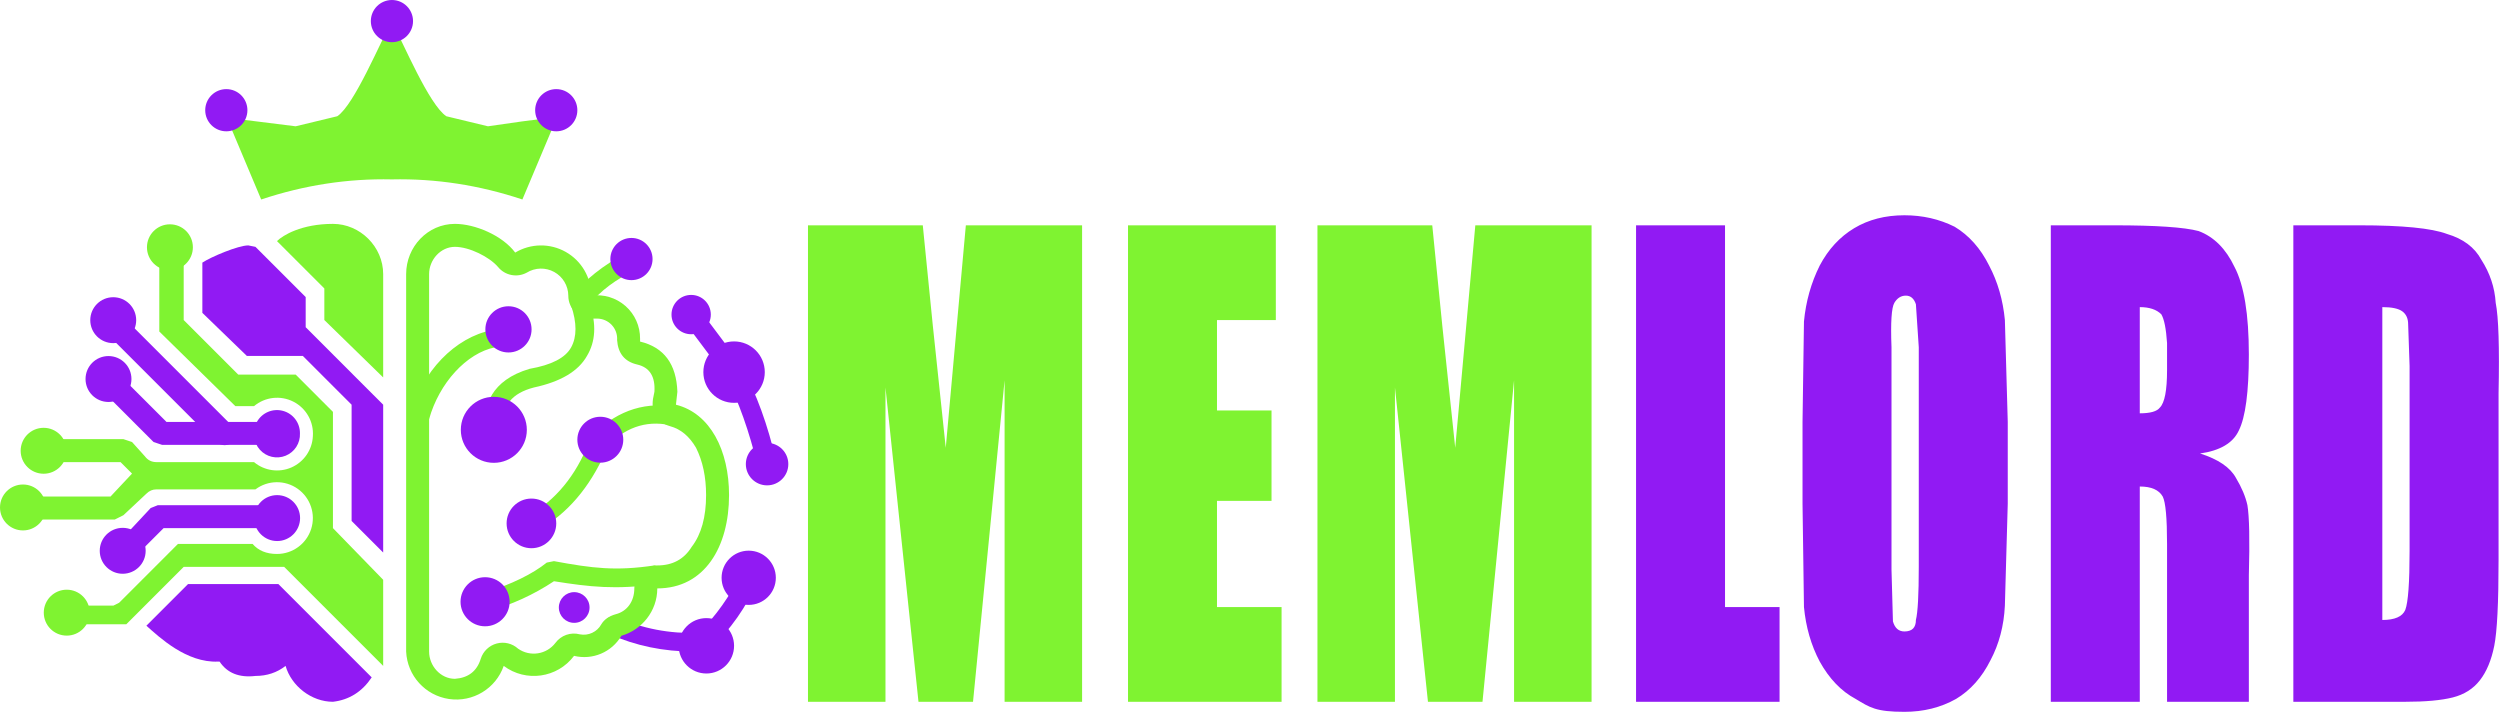
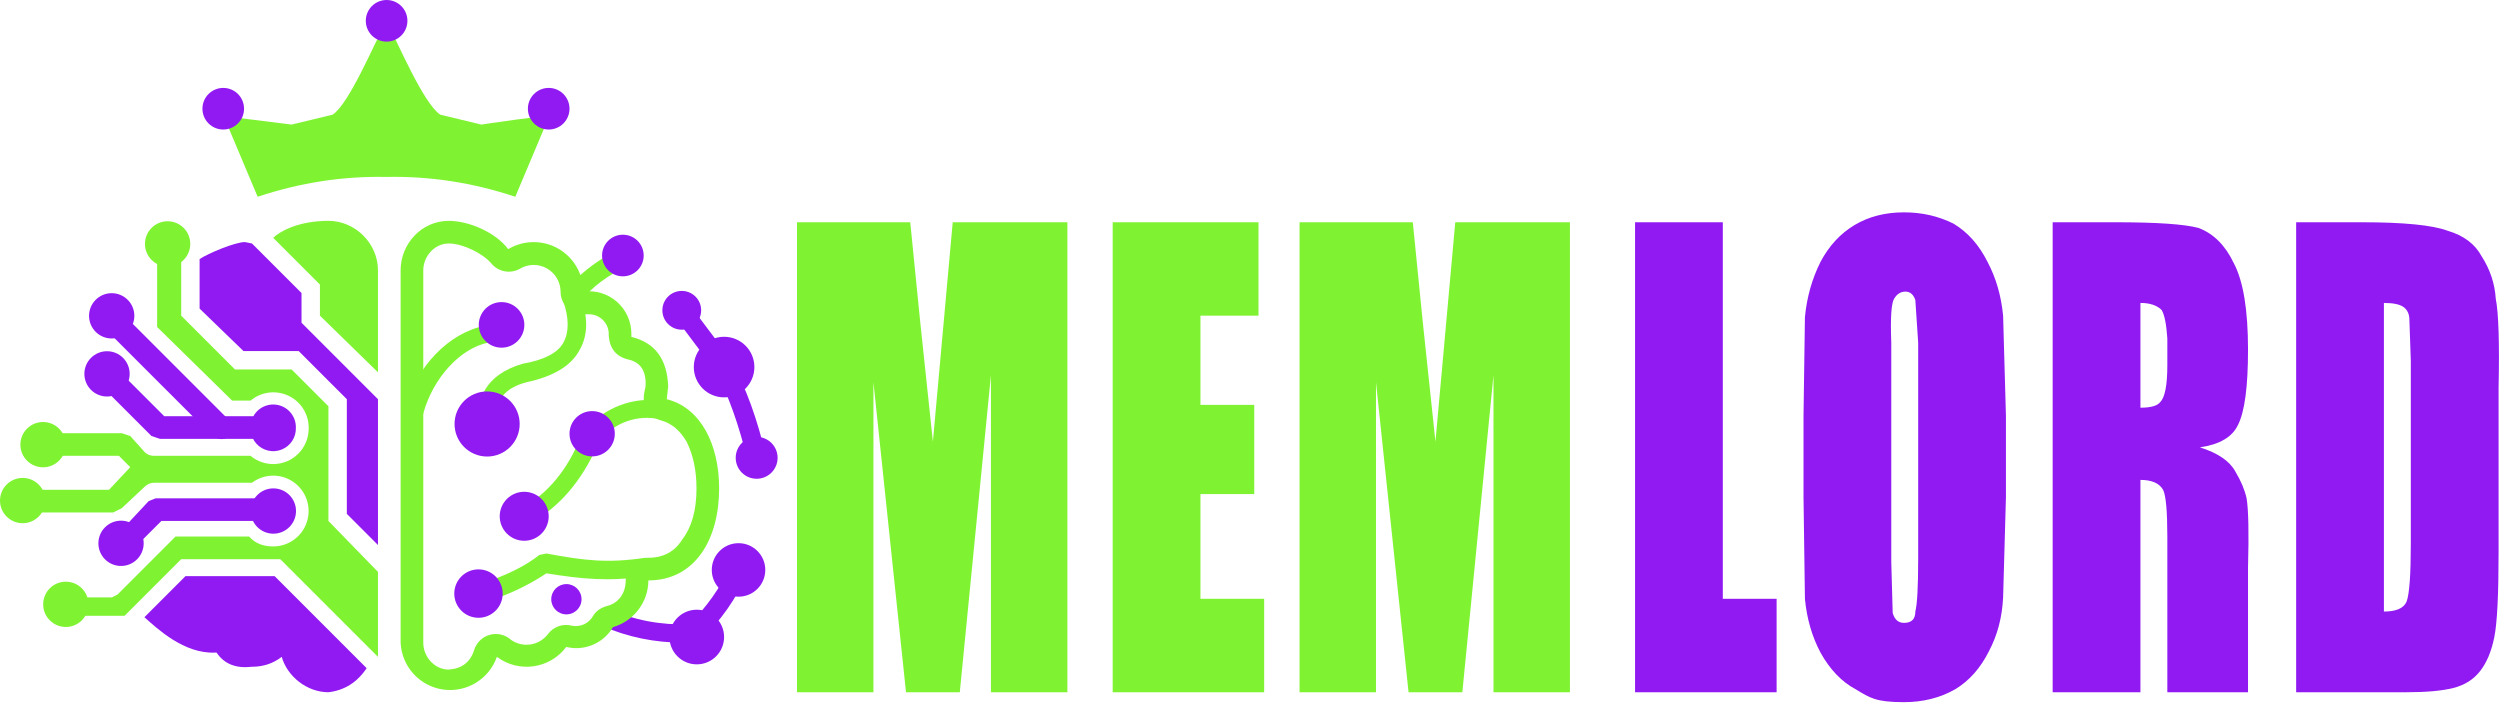
- <svg xmlns="http://www.w3.org/2000/svg" id="Layer_1" data-name="Layer 1" viewBox="0 0 1742 496">
+ <svg xmlns="http://www.w3.org/2000/svg" id="Layer_1" data-name="Layer 1" viewBox="0 0 1766 496">
  <defs>
    <style>
      .cls-1{fill:#7ff331}.cls-2{fill:#911af3}
    </style>
  </defs>
  <circle cx="521.7" cy="402.6" r="18.9" class="cls-2" />
  <circle cx="492.2" cy="450" r="19.3" class="cls-2" />
  <path d="M483 454q-31 0-58-12a6 6 0 1 1 5-12q26 12 57 11 18-18 29-41a6 6 0 1 1 12 5q-12 27-33 47l-5 2z" class="cls-2" />
  <path d="M317 172c10 0 24 7 30 14a16 16 0 0 0 20 4 19 19 0 0 1 29 16 16 16 0 0 0 18 16h2a14 14 0 0 1 14 15q1 14 14 17t12 19l-1 5q-2 15 12 19 11 3 18 15 7 14 7 33 0 23-10 36-8 13-24 13c-8 0-16 7-16 16s-5 16-13 18q-7 2-10 7a14 14 0 0 1-15 7 16 16 0 0 0-17 6 19 19 0 0 1-26 4 16 16 0 0 0-26 7q-4 13-18 14c-10 0-18-9-18-19V191c0-10 8-19 18-19m0-16c-19 0-34 16-34 35v263a35 35 0 0 0 68 10 35 35 0 0 0 49-7 30 30 0 0 0 33-14c14-4 25-17 25-33 33 0 50-29 50-65 0-31-13-57-37-63l1-9q-1-29-26-35v-2a30 30 0 0 0-34-30 35 35 0 0 0-53-30c-9-12-28-20-42-20" class="cls-1" />
  <circle cx="481.6" cy="219.2" r="13.7" class="cls-2" />
  <circle cx="511.5" cy="259.3" r="21.4" class="cls-2" />
  <circle cx="534.5" cy="323.4" r="14.8" class="cls-2" />
  <path d="M293 297h-2q-5-3-5-8c8-30 31-54 57-59a7 7 0 0 1 2 12c-20 4-39 25-46 50q-1 5-6 5m51 6q-5-1-6-6c-1-14 4-32 31-40q23-4 29-15t0-29v-6q14-18 39-31a6 6 0 1 1 6 12q-21 10-32 24 7 21-2 36-9 16-37 22-23 6-21 26-1 7-7 7m31 66a6 6 0 0 1-3-12q27-17 40-53l2-2q26-25 59-18a6 6 0 1 1-3 13q-26-7-46 13-16 39-45 57zm-35 57a7 7 0 0 1-2-13q28-9 43-21l5-1c27 5 43 7 70 3a7 7 0 0 1 2 13c-29 4-47 2-72-2a161 161 0 0 1-46 21" class="cls-1" />
  <path d="M535 330q-5 0-7-5-9-37-22-62l-30-40a6 6 0 1 1 11-8l30 40v1q15 27 24 66a6 6 0 0 1-6 8" class="cls-2" />
  <circle cx="344.1" cy="299.5" r="23" class="cls-2" />
  <circle cx="354.3" cy="229.5" r="16.1" class="cls-2" />
  <circle cx="440" cy="180.5" r="14.7" class="cls-2" />
  <circle cx="338" cy="419.3" r="17.1" class="cls-2" />
  <circle cx="400.1" cy="423.3" r="10.7" class="cls-2" />
  <circle cx="370.3" cy="364.7" r="17.3" class="cls-2" />
  <circle cx="418.3" cy="306.4" r="16" class="cls-2" />
  <path d="m340 88-29-7c-12-8-30-51-38-66-6 0 6 0 0 0-8 14-26 58-38 66l-29 7-48-6 24 57q45-15 91-14 46-1 91 14l24-57c-1-1-48 6-48 6" class="cls-1" />
  <circle cx="273.1" cy="14.7" r="14.7" class="cls-2" />
  <circle cx="157.7" cy="76.8" r="14.7" class="cls-2" />
  <circle cx="387.6" cy="76.8" r="14.7" class="cls-2" />
  <path d="M754 157v332h-54V265l-22 224h-38l-23-219v219h-54V157h80l7 70 9 85 14-155zm32 0h103v66h-41v63h38v63h-38v74h45v66H786zm323 0v332h-54V265l-22 224h-38l-23-219v219h-54V157h80l7 70 9 85 14-155z" class="cls-1" />
-   <path d="M1202 157v266h38v66h-100V157zm197 194-2 71q-1 21-10 38-9 18-24 27-16 9-36 9c-20 0-24-3-34-9q-15-8-25-26-9-17-11-38l-1-72v-57l1-70q2-21 11-39 9-17 24-26t35-9q19 0 35 8 15 9 24 27 9 17 11 38l2 71zm-62-109-2-30q-2-6-7-6t-8 5-2 31v155l1 36q2 7 8 7 8 0 8-8 2-8 2-37zm92-85h44q44 0 59 4 16 6 25 25 10 19 10 61 0 39-7 53-6 13-27 16 19 6 25 17 6 10 8 19 2 12 1 49v88h-57V379q0-27-3-33-4-7-16-7v150h-62zm62 57v74q11 0 14-4 5-5 5-26v-19q-1-15-4-20-5-5-15-5m107-57h46q45 0 61 6 17 5 24 18 9 14 10 30 3 15 2 63v116q0 45-3 60t-10 24-19 12-33 3h-78zm62 57v218q13 0 16-7 3-8 3-41V255l-1-29q0-6-4-9t-14-3" class="cls-2" />
+   <path d="M1217 157v266h38v66h-100V157zm200 194-2 71q-1 21-10 38-9 18-24 27-16 9-36 9c-20 0-24-3-34-9q-15-8-25-26-9-17-11-38l-1-72v-57l1-70q2-21 11-39 9-17 24-26t35-9q19 0 35 8 15 9 24 27 9 17 11 38l2 71zm-62-109-2-30q-2-6-7-6t-8 5-2 31v155l1 36q2 7 8 7 8 0 8-8 2-8 2-37zm95-85h44q44 0 59 4 16 6 25 25 10 19 10 61 0 39-7 53-6 13-27 16 19 6 25 17 6 10 8 19 2 12 1 49v88h-57V379q0-27-3-33-4-7-16-7v150h-62zm62 57v74q11 0 14-4 5-5 5-26v-19q-1-15-4-20-5-5-15-5m110-57h46q45 0 61 6 17 5 24 18 9 14 10 30 3 15 2 63v116q0 45-3 60t-10 24-19 12-33 3h-78zm62 57v218q13 0 16-7 3-8 3-41V255l-1-29q0-6-4-9t-14-3" class="cls-2" />
  <circle cx="118.4" cy="172.3" r="16" class="cls-1" />
  <circle cx="78.9" cy="223.1" r="16" class="cls-2" />
  <circle cx="75.6" cy="264.1" r="16" class="cls-2" />
  <path d="M209 302a16 16 0 1 1-30-7v-1a16 16 0 0 1 30 8" class="cls-2" />
  <circle cx="193.1" cy="361" r="16" class="cls-2" />
  <circle cx="85.5" cy="383.8" r="16" class="cls-2" />
  <circle cx="46.5" cy="426.9" r="16" class="cls-1" />
  <circle cx="16" cy="353.6" r="16" class="cls-1" />
  <circle cx="30.4" cy="314.1" r="16" class="cls-1" />
  <path d="M267 191v72l-41-40v-22l-33-33c4-4 17-12 39-12 19 0 35 16 35 35" class="cls-1" />
  <path d="M267 282v103l-22-22v-81l-34-34h-39l-31-30v-35c6-4 25-12 32-12l5 1 35 35v21zm-73 125h-63l-29 29c9 8 28 26 50 25h1q8 12 25 10 12 0 21-7c4 14 18 25 33 25q17-2 27-17zm0-105q0 8-8 8h-73l-6-2-33-33a8 8 0 1 1 11-12l6 6 25 25h70l1 1q7 1 7 7" class="cls-2" />
  <path d="M162 308a8 8 0 0 1-11 0l-14-13-11-11-45-45-7-8a8 8 0 0 1 11-11l8 8 67 67 2 2q5 6 0 11m31 52q-1 7-8 8h-71l-13 13-6 6a8 8 0 0 1-11 0q-4-6 0-12l7-6 14-15 5-2h75q7 1 8 8" class="cls-2" />
  <path d="M267 404v60l-69-69h-70l-40 40H49q-7-3-12-13h42l4-2 41-41h52q6 7 17 7a25 25 0 1 0-15-45h-69q-4 0-7 3l-16 15-6 3H20q-8-1-8-9 1-6 8-7h57l15-16-8-8H35q-8-1-8-8 1-8 8-8h51l6 2 9 10q3 4 8 4h68a25 25 0 0 0 41-18 25 25 0 0 0-41-21h-13l-53-52v-63a30 30 0 0 1 17-3v58l38 38h40l26 26v81z" class="cls-1" />
</svg>
